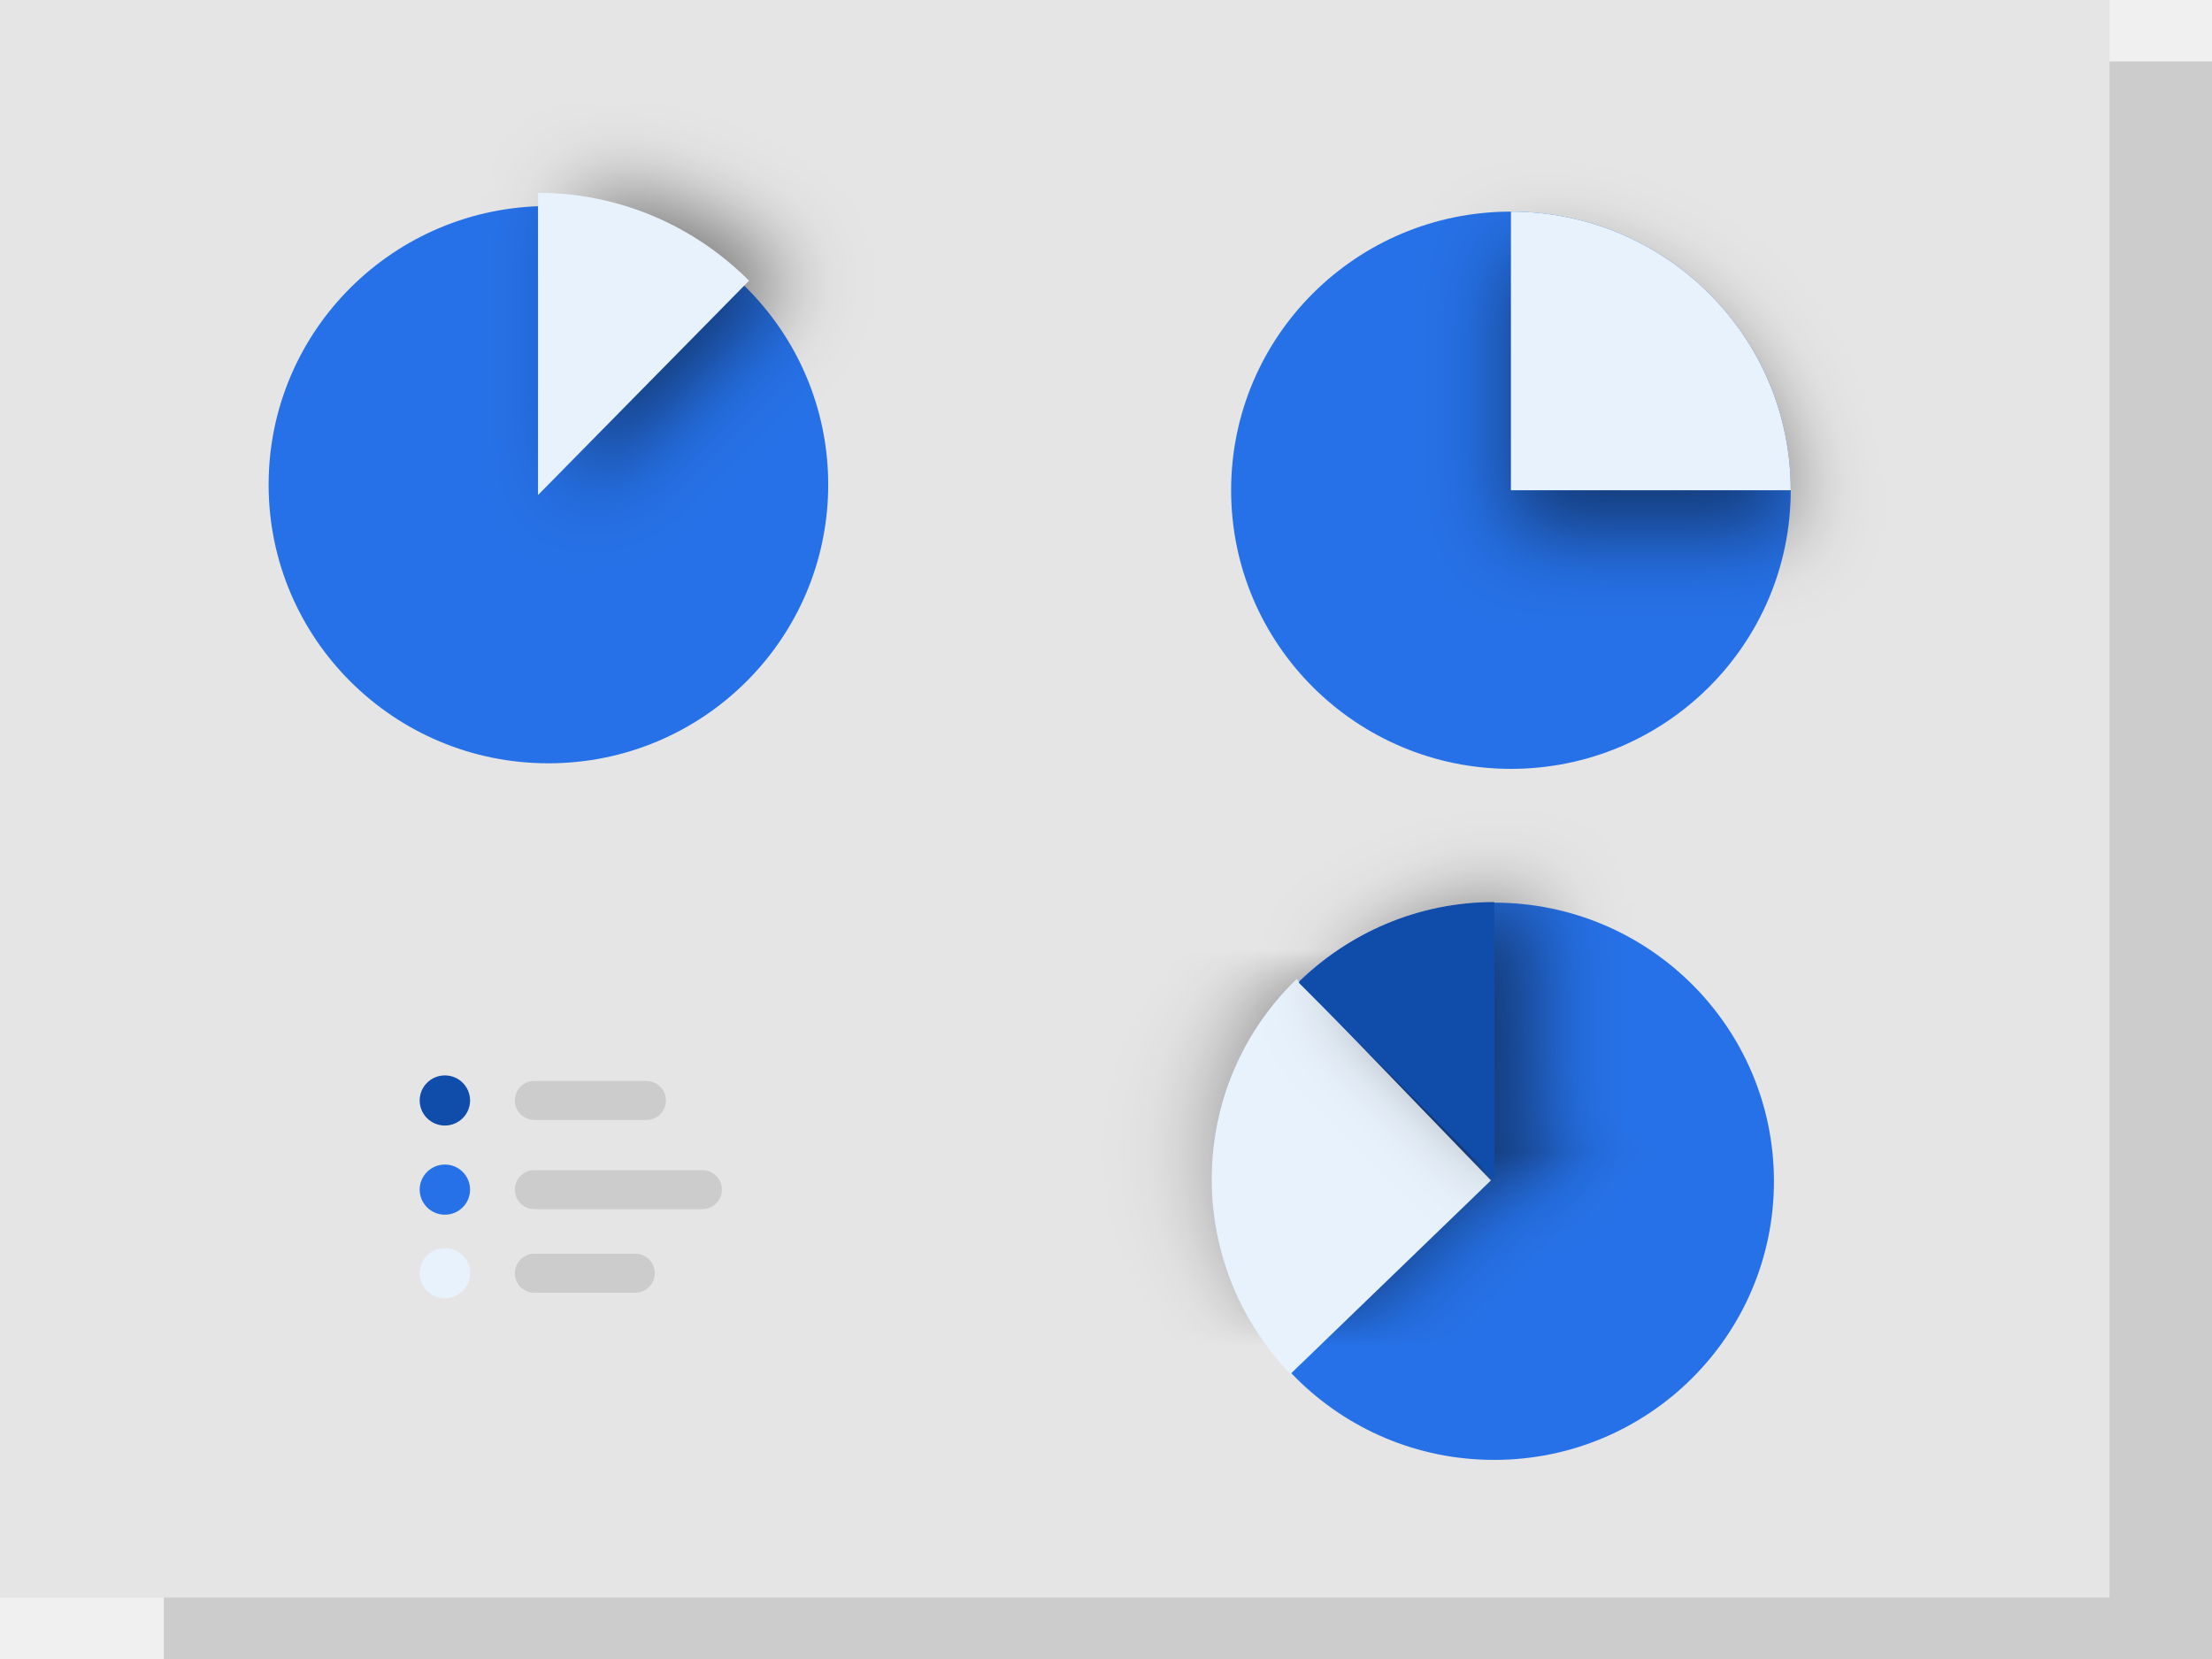
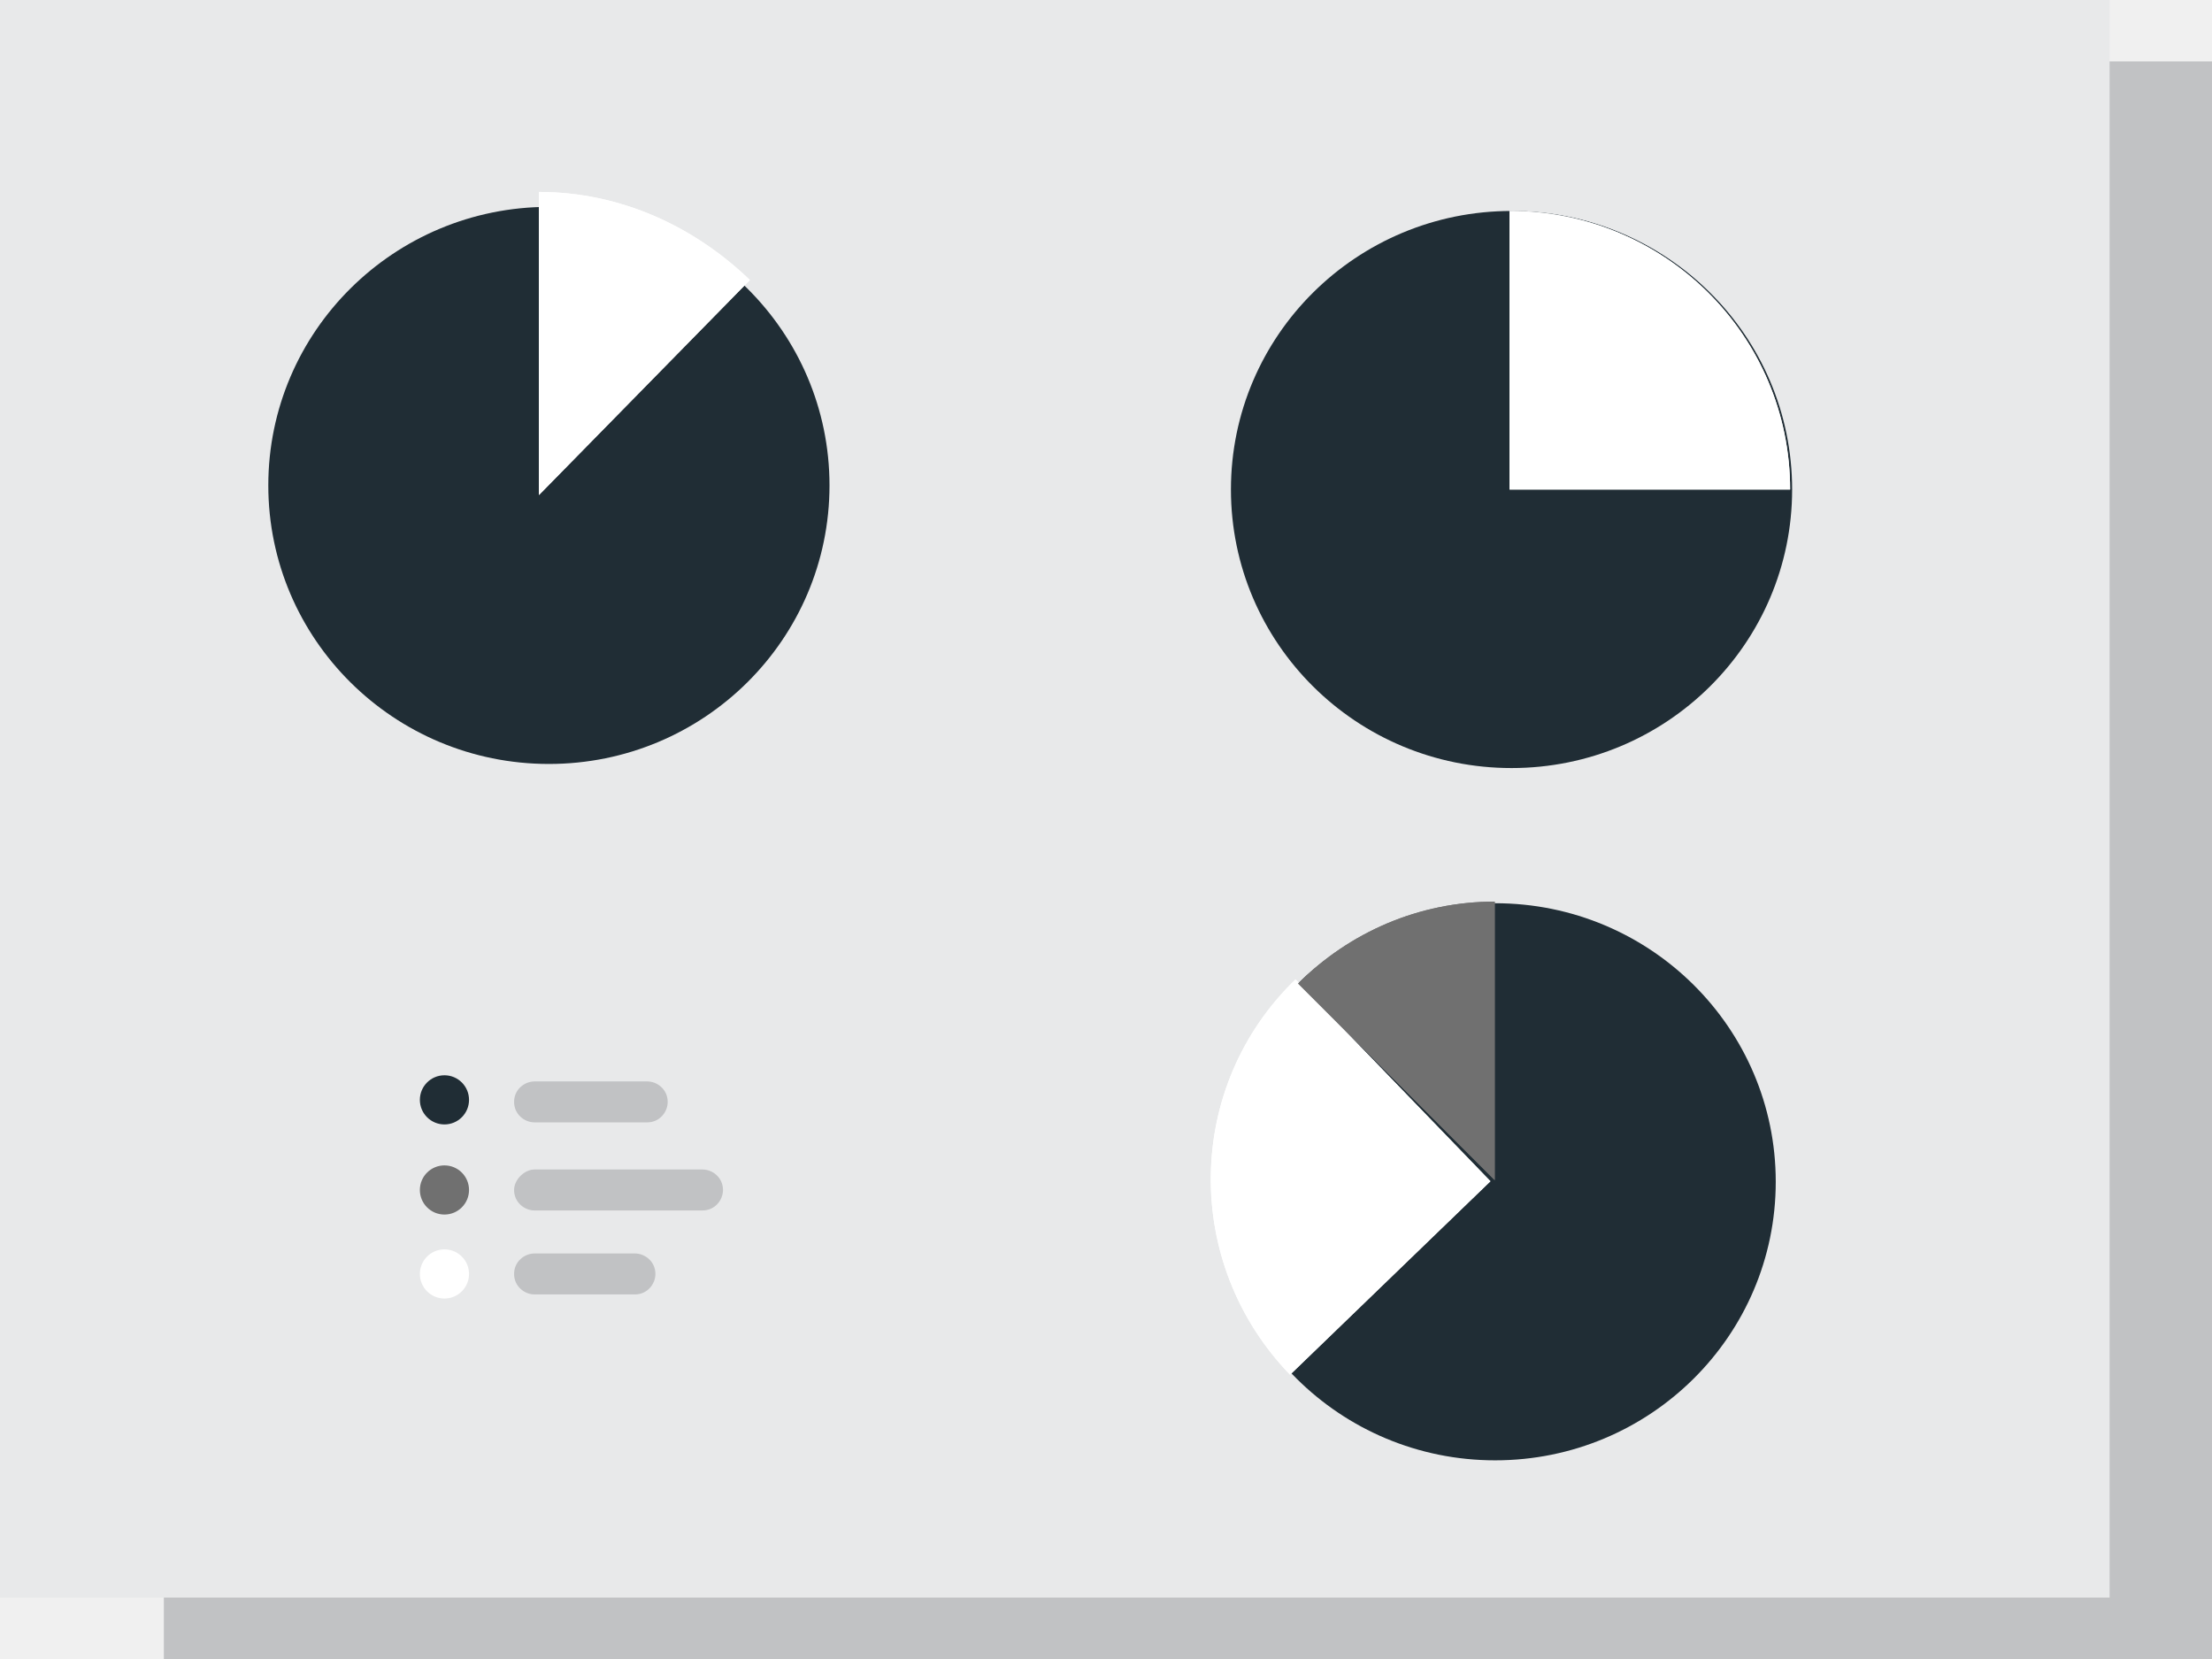
- <svg xmlns="http://www.w3.org/2000/svg" xmlns:xlink="http://www.w3.org/1999/xlink" width="108px" height="81px" viewBox="0 0 108 81" version="1.1">
-   <defs>
-     <path d="M28.334,11.641 L38.798,21.944 L24.044,21.944 C24.044,17.929 25.681,14.29 28.334,11.641 Z" id="path-1" />
-     <filter x="-47.4%" y="-87.4%" width="194.9%" height="235.9%" filterUnits="objectBoundingBox" id="filter-2">
-       <feOffset dx="0" dy="-2" in="SourceAlpha" result="shadowOffsetOuter1" />
-       <feGaussianBlur stdDeviation="2" in="shadowOffsetOuter1" result="shadowBlurOuter1" />
-       <feColorMatrix values="0 0 0 0 0   0 0 0 0 0   0 0 0 0 0  0 0 0 0.5 0" type="matrix" in="shadowBlurOuter1" />
-     </filter>
-     <path d="M73.77,23.936 C73.77,16.423 79.887,10.332 87.432,10.332 L87.432,23.936 L73.77,23.936 Z" id="path-3" />
-     <filter x="-51.2%" y="-36.8%" width="202.5%" height="202.9%" filterUnits="objectBoundingBox" id="filter-4">
-       <feOffset dx="0" dy="2" in="SourceAlpha" result="shadowOffsetOuter1" />
-       <feGaussianBlur stdDeviation="2" in="shadowOffsetOuter1" result="shadowBlurOuter1" />
-       <feColorMatrix values="0 0 0 0 0   0 0 0 0 0   0 0 0 0 0  0 0 0 0.5 0" type="matrix" in="shadowBlurOuter1" />
-     </filter>
-     <path d="M56.325,64.246 C56.325,56.733 62.442,50.642 69.987,50.642 L69.987,64.246 L56.325,64.246 Z" id="path-5" />
-     <filter x="-51.2%" y="-36.8%" width="202.5%" height="202.9%" filterUnits="objectBoundingBox" id="filter-6">
-       <feOffset dx="0" dy="2" in="SourceAlpha" result="shadowOffsetOuter1" />
-       <feGaussianBlur stdDeviation="2" in="shadowOffsetOuter1" result="shadowBlurOuter1" />
-       <feColorMatrix values="0 0 0 0 0   0 0 0 0 0   0 0 0 0 0  0 0 0 0.5 0" type="matrix" in="shadowBlurOuter1" />
-     </filter>
-     <path d="M65.354,46.029 L74.945,55.58 L61.422,55.58 C61.422,51.858 62.922,48.485 65.354,46.029 Z" id="path-7" />
-     <filter x="-51.8%" y="-52.4%" width="203.5%" height="246.6%" filterUnits="objectBoundingBox" id="filter-8">
-       <feOffset dx="0" dy="2" in="SourceAlpha" result="shadowOffsetOuter1" />
-       <feGaussianBlur stdDeviation="2" in="shadowOffsetOuter1" result="shadowBlurOuter1" />
-       <feColorMatrix values="0 0 0 0 0   0 0 0 0 0   0 0 0 0 0  0 0 0 0.5 0" type="matrix" in="shadowBlurOuter1" />
-     </filter>
-   </defs>
-   <g id="0419-data-collection-update" stroke="none" stroke-width="1" fill="none" fill-rule="evenodd">
-     <g id="4.-collect-data-updated" transform="translate(-585, -330)">
-       <g id="material-usage" transform="translate(585, 330)">
-         <rect id="Rectangle-Copy-14" fill="#CCCCCC" x="8" y="3" width="100" height="78" />
-         <g id="Group">
-           <rect id="Rectangle" fill="#E5E5E5" x="0" y="0" width="103" height="78" />
-           <ellipse id="Oval-Copy-3" fill="#2671E7" cx="26.776" cy="23.664" rx="13.661" ry="13.604" />
-           <rect id="Rectangle" fill="#CCCCCC" x="25.137" y="57.131" width="10.109" height="1.905" rx="0.952" />
-           <rect id="Rectangle-Copy-7" fill="#CCCCCC" x="25.137" y="52.777" width="7.377" height="1.905" rx="0.952" />
-           <rect id="Rectangle-Copy-6" fill="#CCCCCC" x="25.137" y="61.212" width="6.831" height="1.905" rx="0.952" />
-           <ellipse id="Oval" fill="#E8F2FC" cx="21.721" cy="62.164" rx="1.23" ry="1.224" />
-           <ellipse id="Oval-Copy-6" fill="#2671E7" cx="21.721" cy="58.083" rx="1.23" ry="1.224" />
-           <ellipse id="Oval-Copy-7" fill="#104CAA" cx="21.721" cy="53.73" rx="1.23" ry="1.224" />
-           <ellipse id="Oval-Copy-4" fill="#2671E7" cx="73.77" cy="23.936" rx="13.661" ry="13.604" />
-           <ellipse id="Oval-Copy-5" fill="#2671E7" cx="72.951" cy="57.675" rx="13.661" ry="13.604" />
-           <g id="Combined-Shape" transform="translate(31.42076, 16.79225) rotate(90) translate(-31.42076, -16.79225) ">
-             <use fill="black" fill-opacity="1" filter="url(#filter-2)" xlink:href="#path-1" />
-             <use fill="#E8F2FC" fill-rule="evenodd" xlink:href="#path-1" />
-           </g>
-           <g id="Combined-Shape-Copy" transform="translate(80.60109, 17.13428) scale(-1, 1) translate(-80.60109, -17.13428) ">
-             <use fill="black" fill-opacity="1" filter="url(#filter-4)" xlink:href="#path-3" />
-             <use fill="#E8F2FC" fill-rule="evenodd" xlink:href="#path-3" />
-           </g>
-           <g id="Combined-Shape-Copy-2" transform="translate(63.15591, 57.44381) scale(1, -1) rotate(-46) translate(-63.15591, -57.44381) ">
-             <use fill="black" fill-opacity="1" filter="url(#filter-6)" xlink:href="#path-5" />
-             <use fill="#E8F2FC" fill-rule="evenodd" xlink:href="#path-5" />
-           </g>
-           <g id="Combined-Shape-Copy-3" transform="translate(68.1835, 50.80443) scale(-1, 1) rotate(90) translate(-68.1835, -50.80443) ">
-             <use fill="black" fill-opacity="1" filter="url(#filter-8)" xlink:href="#path-7" />
-             <use fill="#104CAA" fill-rule="evenodd" xlink:href="#path-7" />
-           </g>
-         </g>
-       </g>
+ <svg xmlns="http://www.w3.org/2000/svg" version="1.1" id="Warstwa_1" x="0px" y="0px" viewBox="0 0 108 81" style="enable-background:new 0 0 108 81;" xml:space="preserve">
+   <style type="text/css">
+ 	.st0{fill-rule:evenodd;clip-rule:evenodd;fill:#C1C2C4;}
+ 	.st1{fill-rule:evenodd;clip-rule:evenodd;fill:#E8E9EA;}
+ 	.st2{fill-rule:evenodd;clip-rule:evenodd;fill:#202D35;}
+ 	.st3{fill-rule:evenodd;clip-rule:evenodd;fill:#FFFFFF;}
+ 	.st4{fill-rule:evenodd;clip-rule:evenodd;fill:#707070;}
+ </style>
+   <rect id="Rectangle-Copy-14" x="8" y="3" class="st0" width="100" height="78" />
+   <rect id="Rectangle" y="0" class="st1" width="103" height="78" />
+   <ellipse id="Oval-Copy-3" class="st2" cx="26.8" cy="23.7" rx="13.7" ry="13.6" />
+   <path id="Rectangle_00000031182922279233516240000006508595084782873273_" class="st0" d="M26.1,57.1h8.2c0.5,0,1,0.4,1,1l0,0  c0,0.5-0.4,1-1,1h-8.2c-0.5,0-1-0.4-1-1l0,0C25.1,57.6,25.6,57.1,26.1,57.1z" />
+   <path id="Rectangle-Copy-7" class="st0" d="M26.1,52.8h5.5c0.5,0,1,0.4,1,1l0,0c0,0.5-0.4,1-1,1h-5.5c-0.5,0-1-0.4-1-1l0,0  C25.1,53.2,25.6,52.8,26.1,52.8z" />
+   <path id="Rectangle-Copy-6" class="st0" d="M26.1,61.2H31c0.5,0,1,0.4,1,1l0,0c0,0.5-0.4,1-1,1h-4.9c-0.5,0-1-0.4-1-1l0,0  C25.1,61.6,25.6,61.2,26.1,61.2z" />
+   <ellipse id="Oval" class="st3" cx="21.7" cy="62.2" rx="1.2" ry="1.2" />
+   <ellipse id="Oval-Copy-6" class="st4" cx="21.7" cy="58.1" rx="1.2" ry="1.2" />
+   <ellipse id="Oval-Copy-7" class="st2" cx="21.7" cy="53.7" rx="1.2" ry="1.2" />
+   <ellipse id="Oval-Copy-4" class="st2" cx="73.8" cy="23.9" rx="13.7" ry="13.6" />
+   <ellipse id="Oval-Copy-5" class="st2" cx="73" cy="57.7" rx="13.7" ry="13.6" />
+   <g id="Combined-Shape" transform="translate(31.42076, 16.79225) rotate(90) translate(-31.42076, -16.79225) ">
+     <g>
+       <path id="path-1" class="st3" d="M28.3,11.6l10.5,10.3H24C24,17.9,25.7,14.3,28.3,11.6z" />
+     </g>
+     <g>
+       <path id="path-1_00000031175916627258809290000010177434106101872830_" class="st3" d="M28.3,11.6l10.5,10.3H24    C24,17.9,25.7,14.3,28.3,11.6z" />
+     </g>
+   </g>
+   <g id="Combined-Shape-Copy" transform="translate(80.60109, 17.13428) scale(-1, 1) translate(-80.60109, -17.13428) ">
+     <g>
+       <path id="path-3" class="st3" d="M73.8,23.9c0-7.5,6.1-13.6,13.7-13.6v13.6H73.8z" />
+     </g>
+     <g>
+       <path id="path-3_00000153680247908524085850000000321279197472197785_" class="st3" d="M73.8,23.9c0-7.5,6.1-13.6,13.7-13.6v13.6    H73.8z" />
+     </g>
+   </g>
+   <g id="Combined-Shape-Copy-2" transform="translate(63.15591, 57.44381) scale(1, -1) rotate(-46) translate(-63.15591, -57.44381) ">
+     <g>
+       <path id="path-5" class="st3" d="M56.3,64.2c0-7.5,6.1-13.6,13.7-13.6l0,13.6H56.3z" />
+     </g>
+     <g>
+       <path id="path-5_00000134965629482399386870000015007020808207168409_" class="st3" d="M56.3,64.2c0-7.5,6.1-13.6,13.7-13.6    l0,13.6H56.3z" />
+     </g>
+   </g>
+   <g id="Combined-Shape-Copy-3" transform="translate(68.1835, 50.80443) scale(-1, 1) rotate(90) translate(-68.1835, -50.80443) ">
+     <g>
+       <path id="path-7" class="st4" d="M65.4,46l9.6,9.6H61.4C61.4,51.9,62.9,48.5,65.4,46z" />
+     </g>
+     <g>
+       <path id="path-7_00000108288586108364036170000010740581171839517885_" class="st4" d="M65.4,46l9.6,9.6H61.4    C61.4,51.9,62.9,48.5,65.4,46z" />
    </g>
  </g>
</svg>
